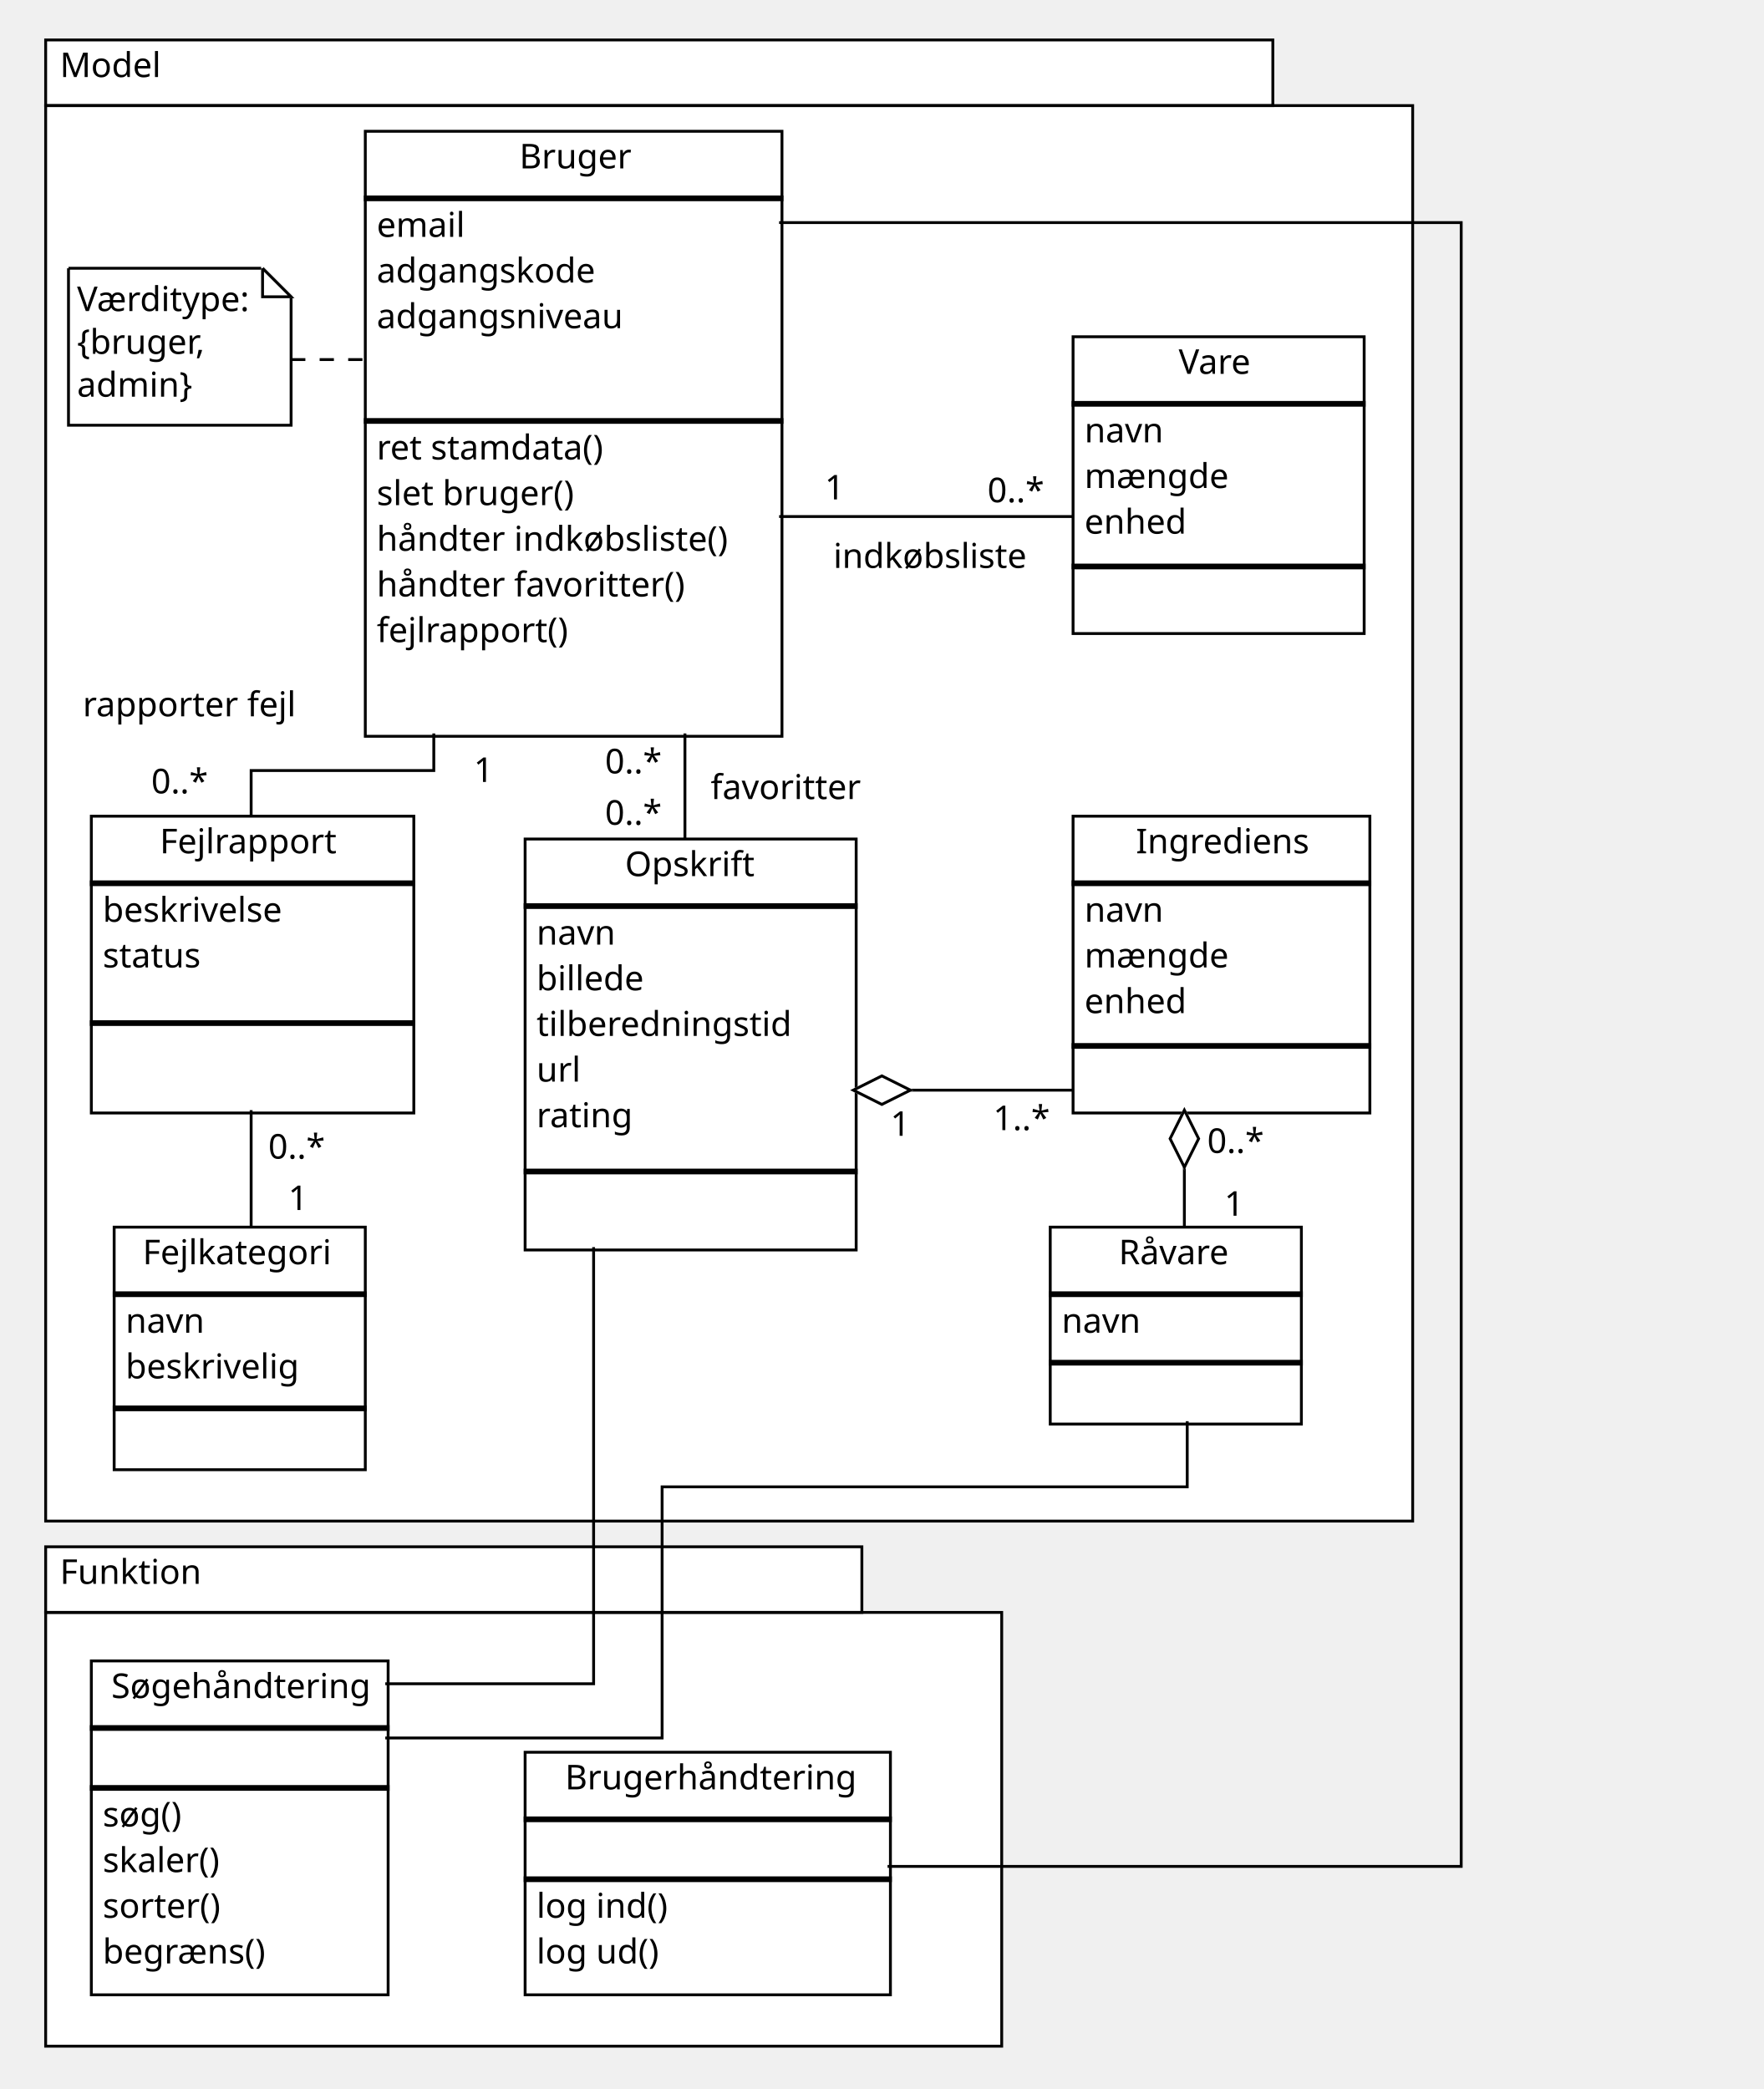
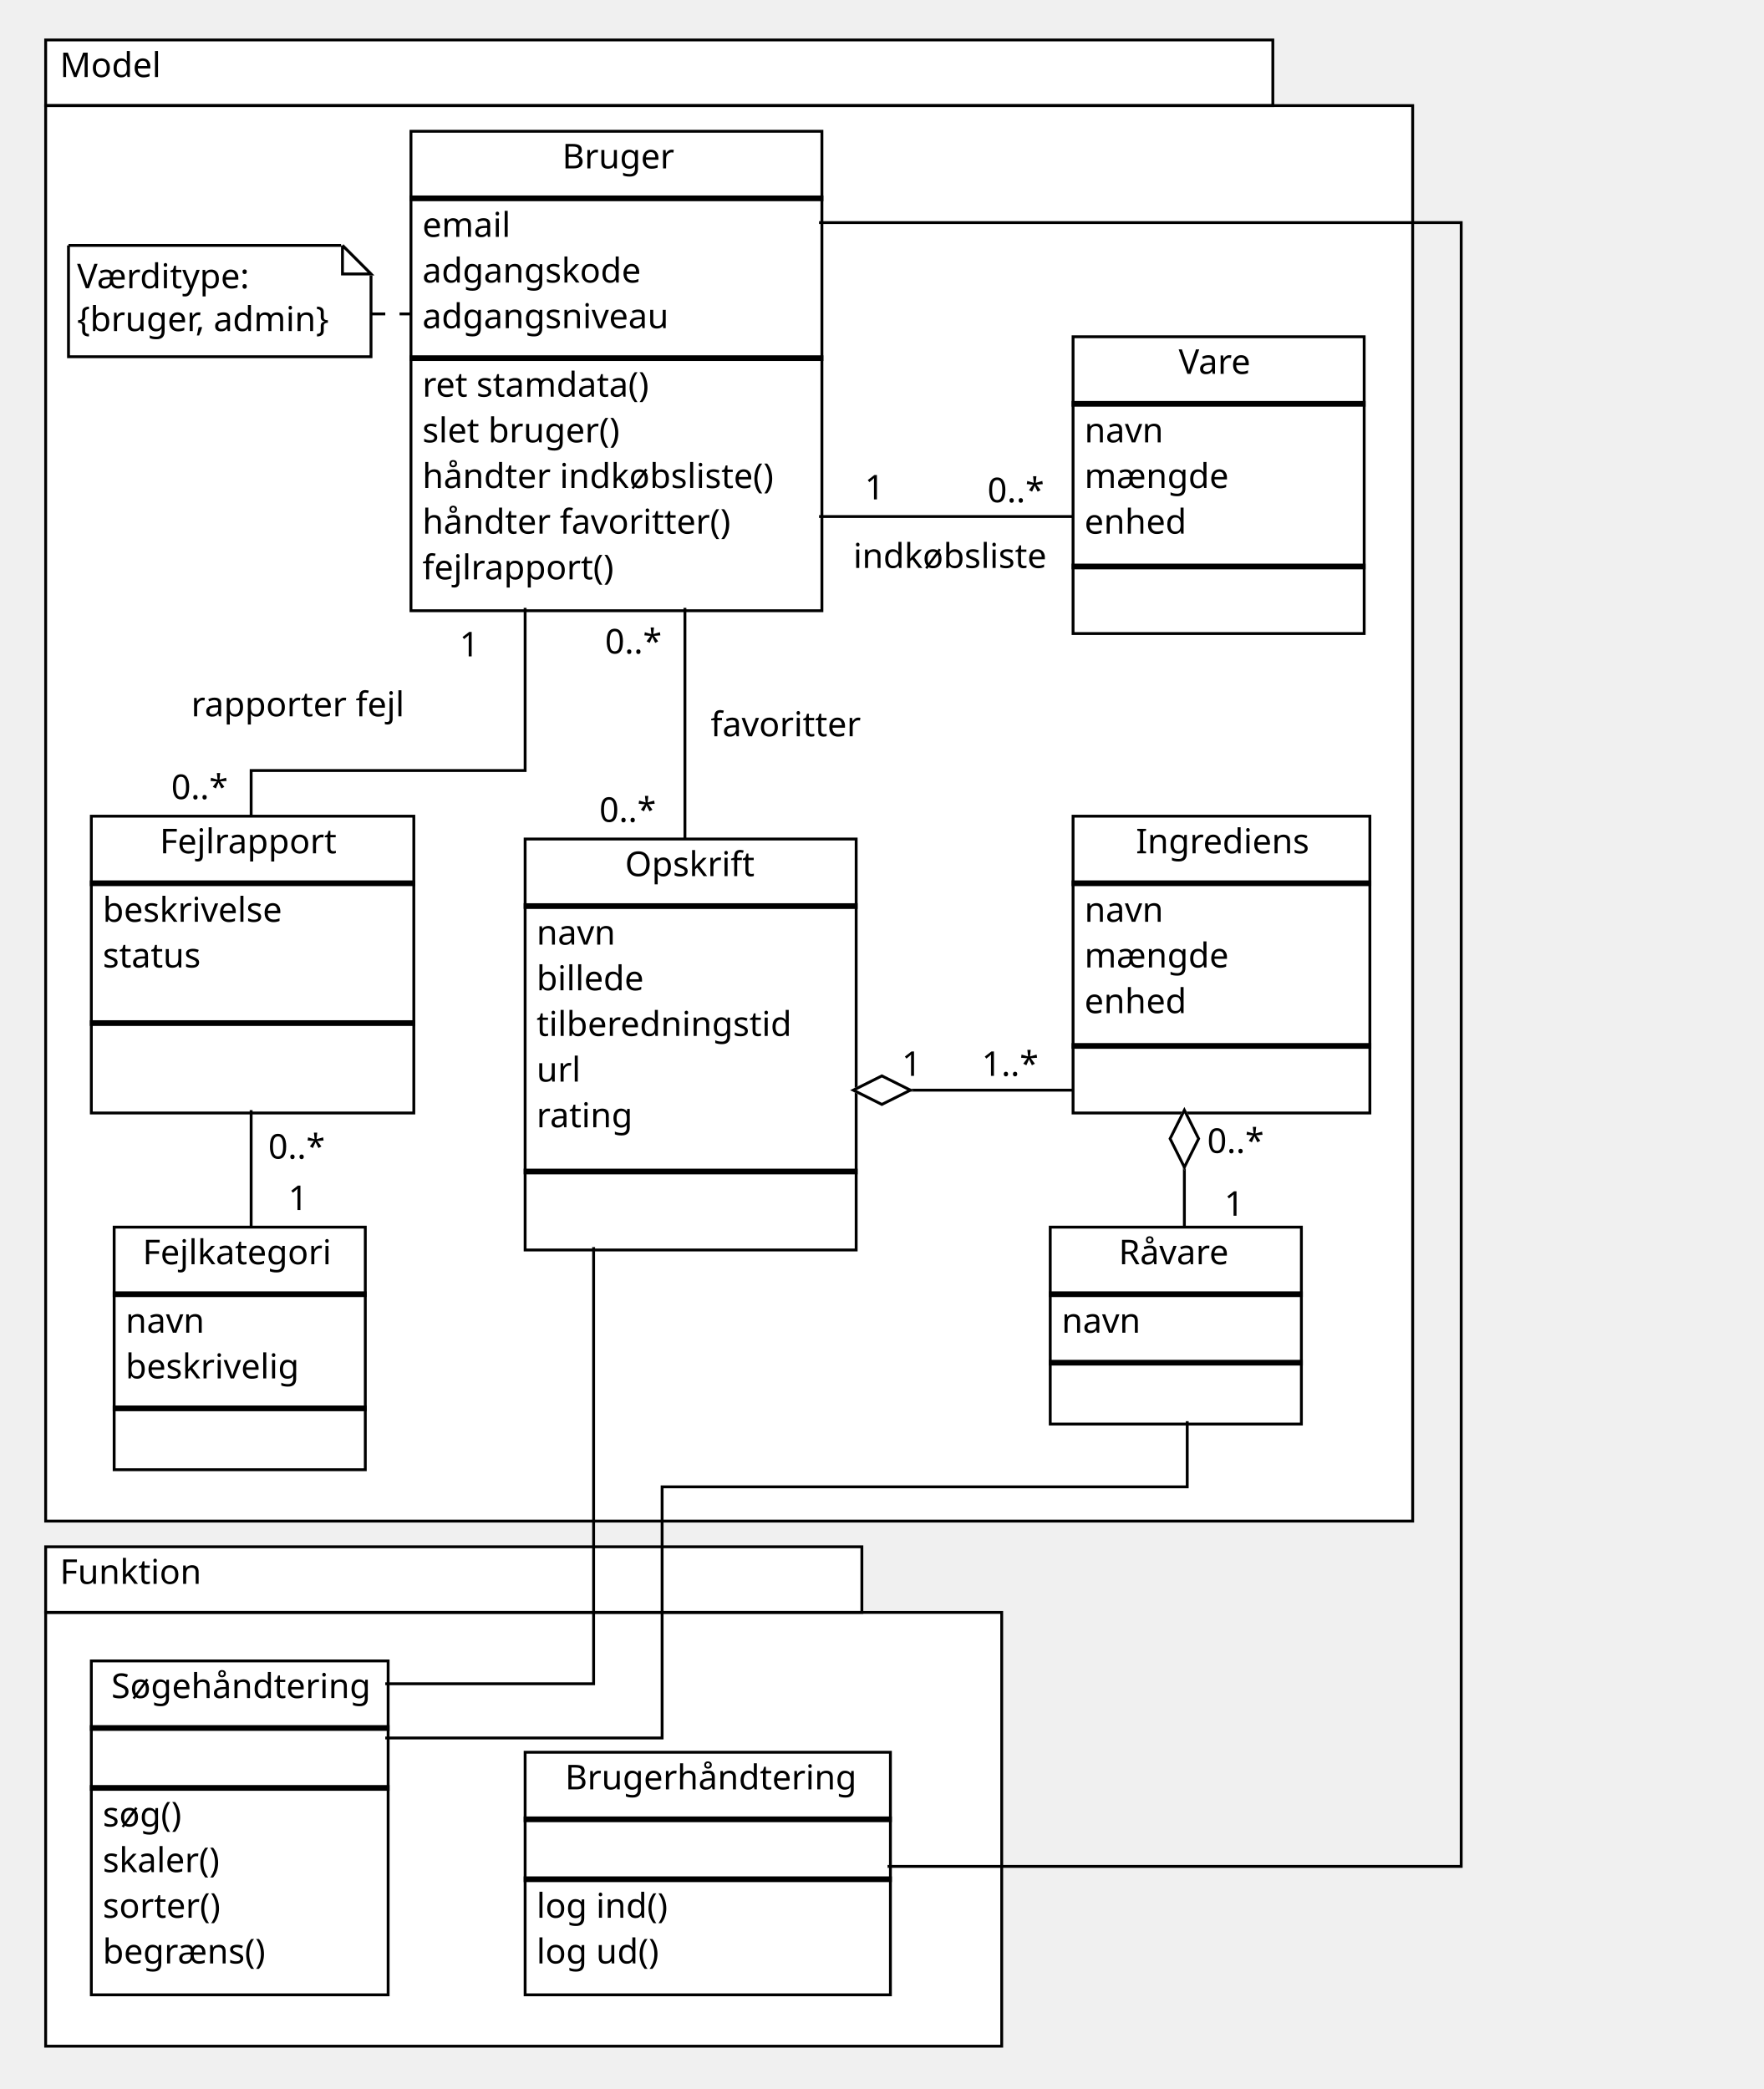
<svg xmlns="http://www.w3.org/2000/svg" height="732" version="1.1" width="618">
  <polygon fill="#ffffff" points="16,14 446,14 446,37 495,37 495,533 16,533 16,14" stroke="#ffffff" stroke-width="1" />
  <rect fill="none" height="23" stroke="#000000" stroke-width="1" width="430" x="16" y="14" />
  <text font-family="Dialog" font-size="12" x="21" y="27">
Model</text>
  <rect fill="none" height="496" stroke="#000000" stroke-width="1" width="479" x="16" y="37" />
  <rect fill="#ffffff" height="104" stroke="#ffffff" stroke-width="1" width="104" x="376" y="286" />
  <rect fill="none" height="104" stroke="#000000" stroke-width="1" width="104" x="376" y="286" />
  <text font-family="Dialog" font-size="12" x="398" y="299">
Ingrediens</text>
  <rect fill="#000000" height="1" stroke="#000000" stroke-width="1" width="104" x="376" y="309" />
  <text font-family="Dialog" font-size="12" x="380" y="323">
navn</text>
  <text font-family="Dialog" font-size="12" x="380" y="339">
mængde</text>
  <text font-family="Dialog" font-size="12" x="380" y="355">
enhed</text>
  <rect fill="#000000" height="1" stroke="#000000" stroke-width="1" width="104" x="376" y="366" />
  <rect fill="#ffffff" height="69" stroke="#ffffff" stroke-width="1" width="88" x="368" y="430" />
  <rect fill="none" height="69" stroke="#000000" stroke-width="1" width="88" x="368" y="430" />
  <text font-family="Dialog" font-size="12" x="392" y="443">
Råvare</text>
  <rect fill="#000000" height="1" stroke="#000000" stroke-width="1" width="88" x="368" y="453" />
  <text font-family="Dialog" font-size="12" x="372" y="467">
navn</text>
  <rect fill="#000000" height="1" stroke="#000000" stroke-width="1" width="88" x="368" y="477" />
  <rect fill="#ffffff" height="144" stroke="#ffffff" stroke-width="1" width="116" x="184" y="294" />
  <rect fill="none" height="144" stroke="#000000" stroke-width="1" width="116" x="184" y="294" />
  <text font-family="Dialog" font-size="12" x="219" y="307">
Opskrift</text>
  <rect fill="#000000" height="1" stroke="#000000" stroke-width="1" width="116" x="184" y="317" />
  <text font-family="Dialog" font-size="12" x="188" y="331">
navn</text>
  <text font-family="Dialog" font-size="12" x="188" y="347">
billede</text>
  <text font-family="Dialog" font-size="12" x="188" y="363">
tilberedningstid</text>
  <text font-family="Dialog" font-size="12" x="188" y="379">
url</text>
  <text font-family="Dialog" font-size="12" x="188" y="395">
rating</text>
  <rect fill="#000000" height="1" stroke="#000000" stroke-width="1" width="116" x="184" y="410" />
  <polyline fill="none" points="299,382 376,382" stroke="#000000" stroke-width="1" />
  <polygon fill="#ffffff" points="299,382 309,377 319,382 309,387" stroke="#ffffff" stroke-width="1" />
  <polygon fill="none" points="299,382 309,377 319,382 309,387" stroke="#000000" stroke-width="1" />
-   <text font-family="Dialog" font-size="12" x="312" y="398">
+   <text font-family="Dialog" font-size="12" x="316" y="377">
1</text>
-   <text font-family="Dialog" font-size="12" x="348" y="396">
+   <text font-family="Dialog" font-size="12" x="344" y="377">
1..*</text>
-   <rect fill="#ffffff" height="212" stroke="#ffffff" stroke-width="1" width="146" x="128" y="46" />
-   <rect fill="none" height="212" stroke="#000000" stroke-width="1" width="146" x="128" y="46" />
-   <text font-family="Dialog" font-size="12" x="182" y="59">
+   <rect fill="#ffffff" height="168" stroke="#ffffff" stroke-width="1" width="144" x="144" y="46" />
+   <rect fill="none" height="168" stroke="#000000" stroke-width="1" width="144" x="144" y="46" />
+   <text font-family="Dialog" font-size="12" x="197" y="59">
Bruger</text>
-   <rect fill="#000000" height="1" stroke="#000000" stroke-width="1" width="146" x="128" y="69" />
-   <text font-family="Dialog" font-size="12" x="132" y="83">
+   <rect fill="#000000" height="1" stroke="#000000" stroke-width="1" width="144" x="144" y="69" />
+   <text font-family="Dialog" font-size="12" x="148" y="83">
email</text>
-   <text font-family="Dialog" font-size="12" x="132" y="99">
+   <text font-family="Dialog" font-size="12" x="148" y="99">
adgangskode</text>
-   <text font-family="Dialog" font-size="12" x="132" y="115">
+   <text font-family="Dialog" font-size="12" x="148" y="115">
adgangsniveau</text>
-   <rect fill="#000000" height="1" stroke="#000000" stroke-width="1" width="146" x="128" y="147" />
-   <text font-family="Dialog" font-size="12" x="132" y="161">
+   <rect fill="#000000" height="1" stroke="#000000" stroke-width="1" width="144" x="144" y="125" />
+   <text font-family="Dialog" font-size="12" x="148" y="139">
ret stamdata()</text>
-   <text font-family="Dialog" font-size="12" x="132" y="177">
+   <text font-family="Dialog" font-size="12" x="148" y="155">
slet bruger()</text>
-   <text font-family="Dialog" font-size="12" x="132" y="193">
+   <text font-family="Dialog" font-size="12" x="148" y="171">
håndter indkøbsliste()</text>
-   <text font-family="Dialog" font-size="12" x="132" y="209">
+   <text font-family="Dialog" font-size="12" x="148" y="187">
håndter favoritter()</text>
-   <text font-family="Dialog" font-size="12" x="132" y="225">
+   <text font-family="Dialog" font-size="12" x="148" y="203">
fejlrapport()</text>
  <rect fill="#ffffff" height="104" stroke="#ffffff" stroke-width="1" width="102" x="376" y="118" />
  <rect fill="none" height="104" stroke="#000000" stroke-width="1" width="102" x="376" y="118" />
  <text font-family="Dialog" font-size="12" x="413" y="131">
Vare</text>
  <rect fill="#000000" height="1" stroke="#000000" stroke-width="1" width="102" x="376" y="141" />
  <text font-family="Dialog" font-size="12" x="380" y="155">
navn</text>
  <text font-family="Dialog" font-size="12" x="380" y="171">
mængde</text>
  <text font-family="Dialog" font-size="12" x="380" y="187">
enhed</text>
  <rect fill="#000000" height="1" stroke="#000000" stroke-width="1" width="102" x="376" y="198" />
  <polyline fill="none" points="415,389 415,430" stroke="#000000" stroke-width="1" />
  <polygon fill="#ffffff" points="415,389 420,399 415,409 410,399" stroke="#ffffff" stroke-width="1" />
  <polygon fill="none" points="415,389 420,399 415,409 410,399" stroke="#000000" stroke-width="1" />
  <text font-family="Dialog" font-size="12" x="423" y="404">
0..*</text>
  <text font-family="Dialog" font-size="12" x="429" y="426">
1</text>
-   <polyline fill="none" points="273,181 376,181" stroke="#000000" stroke-width="1" />
-   <text font-family="Dialog" font-size="12" x="292" y="199">
+   <polyline fill="none" points="287,181 376,181" stroke="#000000" stroke-width="1" />
+   <text font-family="Dialog" font-size="12" x="299" y="199">
indkøbsliste</text>
-   <text font-family="Dialog" font-size="12" x="289" y="175">
+   <text font-family="Dialog" font-size="12" x="303" y="175">
1</text>
  <text font-family="Dialog" font-size="12" x="346" y="176">
0..*</text>
-   <polyline fill="none" points="240,257 240,294" stroke="#000000" stroke-width="1" />
-   <text font-family="Dialog" font-size="12" x="249" y="280">
+   <polyline fill="none" points="240,213 240,294" stroke="#000000" stroke-width="1" />
+   <text font-family="Dialog" font-size="12" x="249" y="258">
favoritter</text>
-   <text font-family="Dialog" font-size="12" x="212" y="271">
+   <text font-family="Dialog" font-size="12" x="212" y="229">
0..*</text>
-   <text font-family="Dialog" font-size="12" x="212" y="289">
+   <text font-family="Dialog" font-size="12" x="210" y="288">
0..*</text>
  <polygon fill="#ffffff" points="16,542 302,542 302,565 351,565 351,717 16,717 16,542" stroke="#ffffff" stroke-width="1" />
  <rect fill="none" height="23" stroke="#000000" stroke-width="1" width="286" x="16" y="542" />
  <text font-family="Dialog" font-size="12" x="21" y="555">
Funktion</text>
  <rect fill="none" height="152" stroke="#000000" stroke-width="1" width="335" x="16" y="565" />
  <rect fill="#ffffff" height="117" stroke="#ffffff" stroke-width="1" width="104" x="32" y="582" />
  <rect fill="none" height="117" stroke="#000000" stroke-width="1" width="104" x="32" y="582" />
  <text font-family="Dialog" font-size="12" x="39" y="595">
Søgehåndtering</text>
  <rect fill="#000000" height="1" stroke="#000000" stroke-width="1" width="104" x="32" y="605" />
  <rect fill="#000000" height="1" stroke="#000000" stroke-width="1" width="104" x="32" y="626" />
  <text font-family="Dialog" font-size="12" x="36" y="640">
søg()</text>
  <text font-family="Dialog" font-size="12" x="36" y="656">
skaler()</text>
  <text font-family="Dialog" font-size="12" x="36" y="672">
sorter()</text>
  <text font-family="Dialog" font-size="12" x="36" y="688">
begræns()</text>
-   <polygon fill="#ffffff" points="24,94 92,94 102,104 102,149 24,149 24,94" stroke="#ffffff" stroke-width="1" />
-   <polyline fill="none" points="24,94 92,94 102,104 102,149 24,149 24,94" stroke="#000000" stroke-width="1" />
-   <polygon fill="#ffffff" points="92,94 102,104 92,104 92,94" stroke="#ffffff" stroke-width="1" />
-   <polyline fill="none" points="92,94 102,104 92,104 92,94" stroke="#000000" stroke-width="1" />
-   <text font-family="Dialog" font-size="12" x="27" y="109">
+   <polygon fill="#ffffff" points="24,86 120,86 130,96 130,125 24,125 24,86" stroke="#ffffff" stroke-width="1" />
+   <polyline fill="none" points="24,86 120,86 130,96 130,125 24,125 24,86" stroke="#000000" stroke-width="1" />
+   <polygon fill="#ffffff" points="120,86 130,96 120,96 120,86" stroke="#ffffff" stroke-width="1" />
+   <polyline fill="none" points="120,86 130,96 120,96 120,86" stroke="#000000" stroke-width="1" />
+   <text font-family="Dialog" font-size="12" x="27" y="101">
Værditype:</text>
-   <text font-family="Dialog" font-size="12" x="27" y="124">
- {bruger,</text>
-   <text font-family="Dialog" font-size="12" x="27" y="139">
- admin}</text>
-   <line fill="#000000" stroke="#000000" stroke-width="1" x1="102" x2="107" y1="126" y2="126" />
-   <line fill="#000000" stroke="#000000" stroke-width="1" x1="112" x2="117" y1="126" y2="126" />
-   <line fill="#000000" stroke="#000000" stroke-width="1" x1="122" x2="127" y1="126" y2="126" />
+   <text font-family="Dialog" font-size="12" x="27" y="116">
+ {bruger, admin}</text>
+   <line fill="#000000" stroke="#000000" stroke-width="1" x1="130" x2="135" y1="110" y2="110" />
+   <line fill="#000000" stroke="#000000" stroke-width="1" x1="140" x2="144" y1="110" y2="110" />
  <rect fill="#ffffff" height="85" stroke="#ffffff" stroke-width="1" width="128" x="184" y="614" />
  <rect fill="none" height="85" stroke="#000000" stroke-width="1" width="128" x="184" y="614" />
  <text font-family="Dialog" font-size="12" x="198" y="627">
Brugerhåndtering</text>
  <rect fill="#000000" height="1" stroke="#000000" stroke-width="1" width="128" x="184" y="637" />
  <rect fill="#000000" height="1" stroke="#000000" stroke-width="1" width="128" x="184" y="658" />
  <text font-family="Dialog" font-size="12" x="188" y="672">
log ind()</text>
  <text font-family="Dialog" font-size="12" x="188" y="688">
log ud()</text>
-   <polyline fill="none" points="273,78 512,78 512,654 311,654" stroke="#000000" stroke-width="1" />
+   <polyline fill="none" points="287,78 512,78 512,654 311,654" stroke="#000000" stroke-width="1" />
  <rect fill="#ffffff" height="104" stroke="#ffffff" stroke-width="1" width="113" x="32" y="286" />
  <rect fill="none" height="104" stroke="#000000" stroke-width="1" width="113" x="32" y="286" />
  <text font-family="Dialog" font-size="12" x="56" y="299">
Fejlrapport</text>
  <rect fill="#000000" height="1" stroke="#000000" stroke-width="1" width="113" x="32" y="309" />
  <text font-family="Dialog" font-size="12" x="36" y="323">
beskrivelse</text>
  <text font-family="Dialog" font-size="12" x="36" y="339">
status</text>
  <rect fill="#000000" height="1" stroke="#000000" stroke-width="1" width="113" x="32" y="358" />
-   <polyline fill="none" points="88,286 88,270 152,270 152,257" stroke="#000000" stroke-width="1" />
-   <text font-family="Dialog" font-size="12" x="29" y="251">
+   <polyline fill="none" points="88,286 88,270 184,270 184,213" stroke="#000000" stroke-width="1" />
+   <text font-family="Dialog" font-size="12" x="67" y="251">
rapporter fejl</text>
-   <text font-family="Dialog" font-size="12" x="53" y="278">
+   <text font-family="Dialog" font-size="12" x="60" y="280">
0..*</text>
-   <text font-family="Dialog" font-size="12" x="166" y="274">
+   <text font-family="Dialog" font-size="12" x="161" y="230">
1</text>
  <rect fill="#ffffff" height="85" stroke="#ffffff" stroke-width="1" width="88" x="40" y="430" />
  <rect fill="none" height="85" stroke="#000000" stroke-width="1" width="88" x="40" y="430" />
  <text font-family="Dialog" font-size="12" x="50" y="443">
Fejlkategori</text>
  <rect fill="#000000" height="1" stroke="#000000" stroke-width="1" width="88" x="40" y="453" />
  <text font-family="Dialog" font-size="12" x="44" y="467">
navn</text>
  <text font-family="Dialog" font-size="12" x="44" y="483">
beskrivelig</text>
  <rect fill="#000000" height="1" stroke="#000000" stroke-width="1" width="88" x="40" y="493" />
  <polyline fill="none" points="88,389 88,430" stroke="#000000" stroke-width="1" />
  <text font-family="Dialog" font-size="12" x="94" y="406">
0..*</text>
  <text font-family="Dialog" font-size="12" x="101" y="424">
1</text>
  <polyline fill="none" points="208,437 208,590 135,590" stroke="#000000" stroke-width="1" />
  <polyline fill="none" points="416,498 416,521 232,521 232,609 135,609" stroke="#000000" stroke-width="1" />
</svg>
